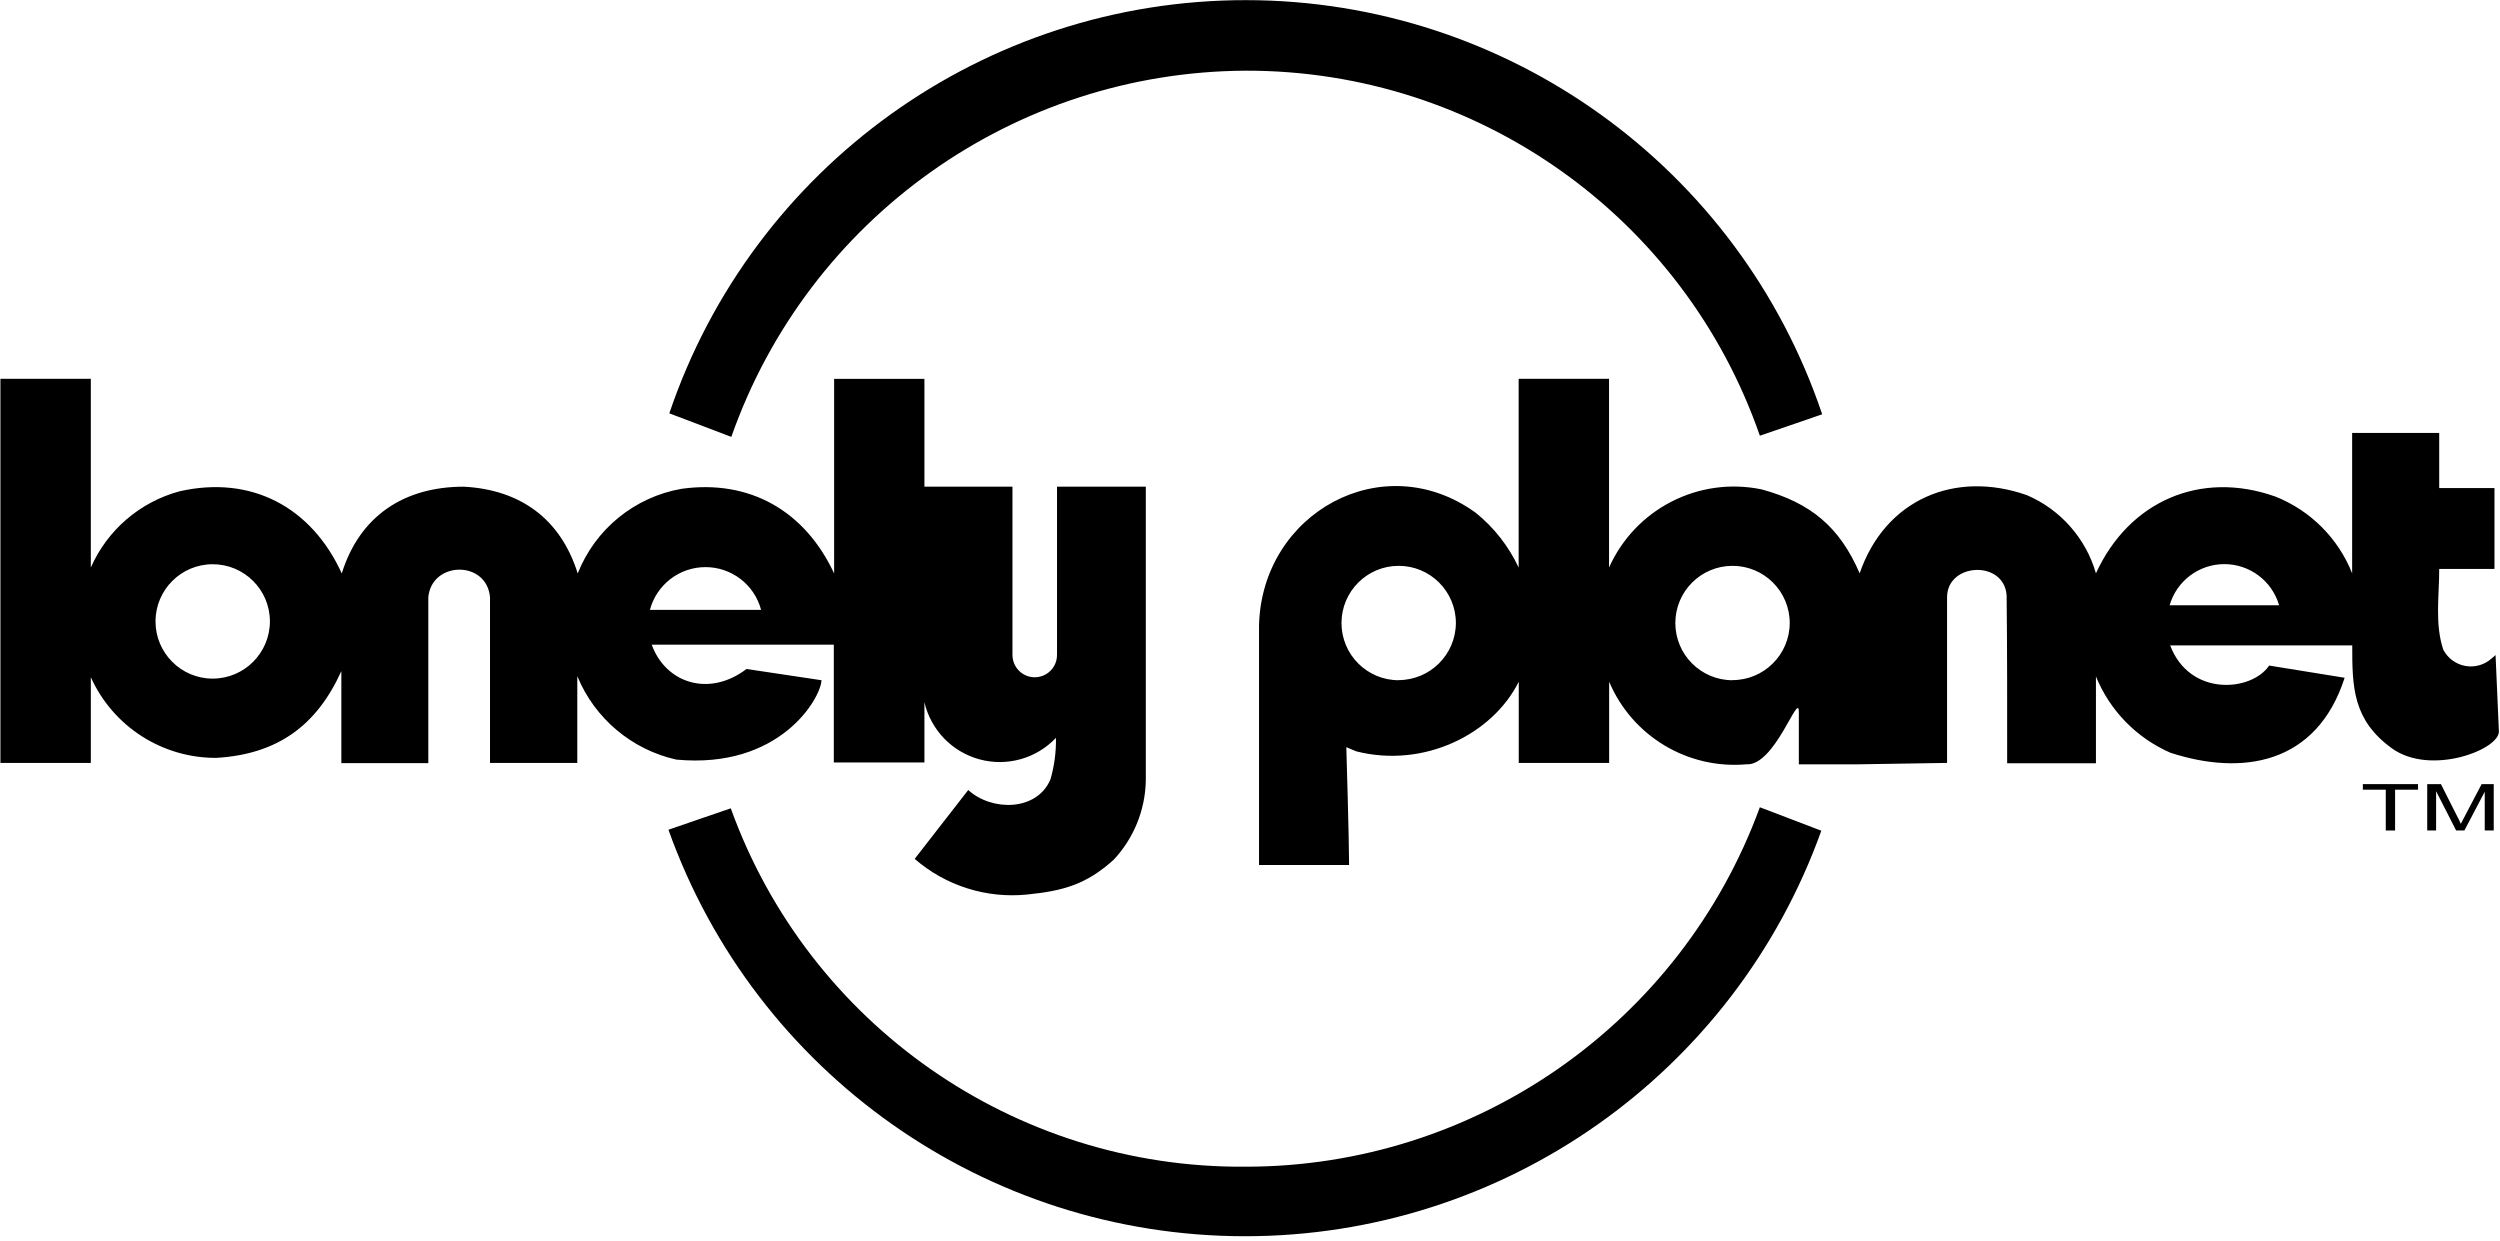
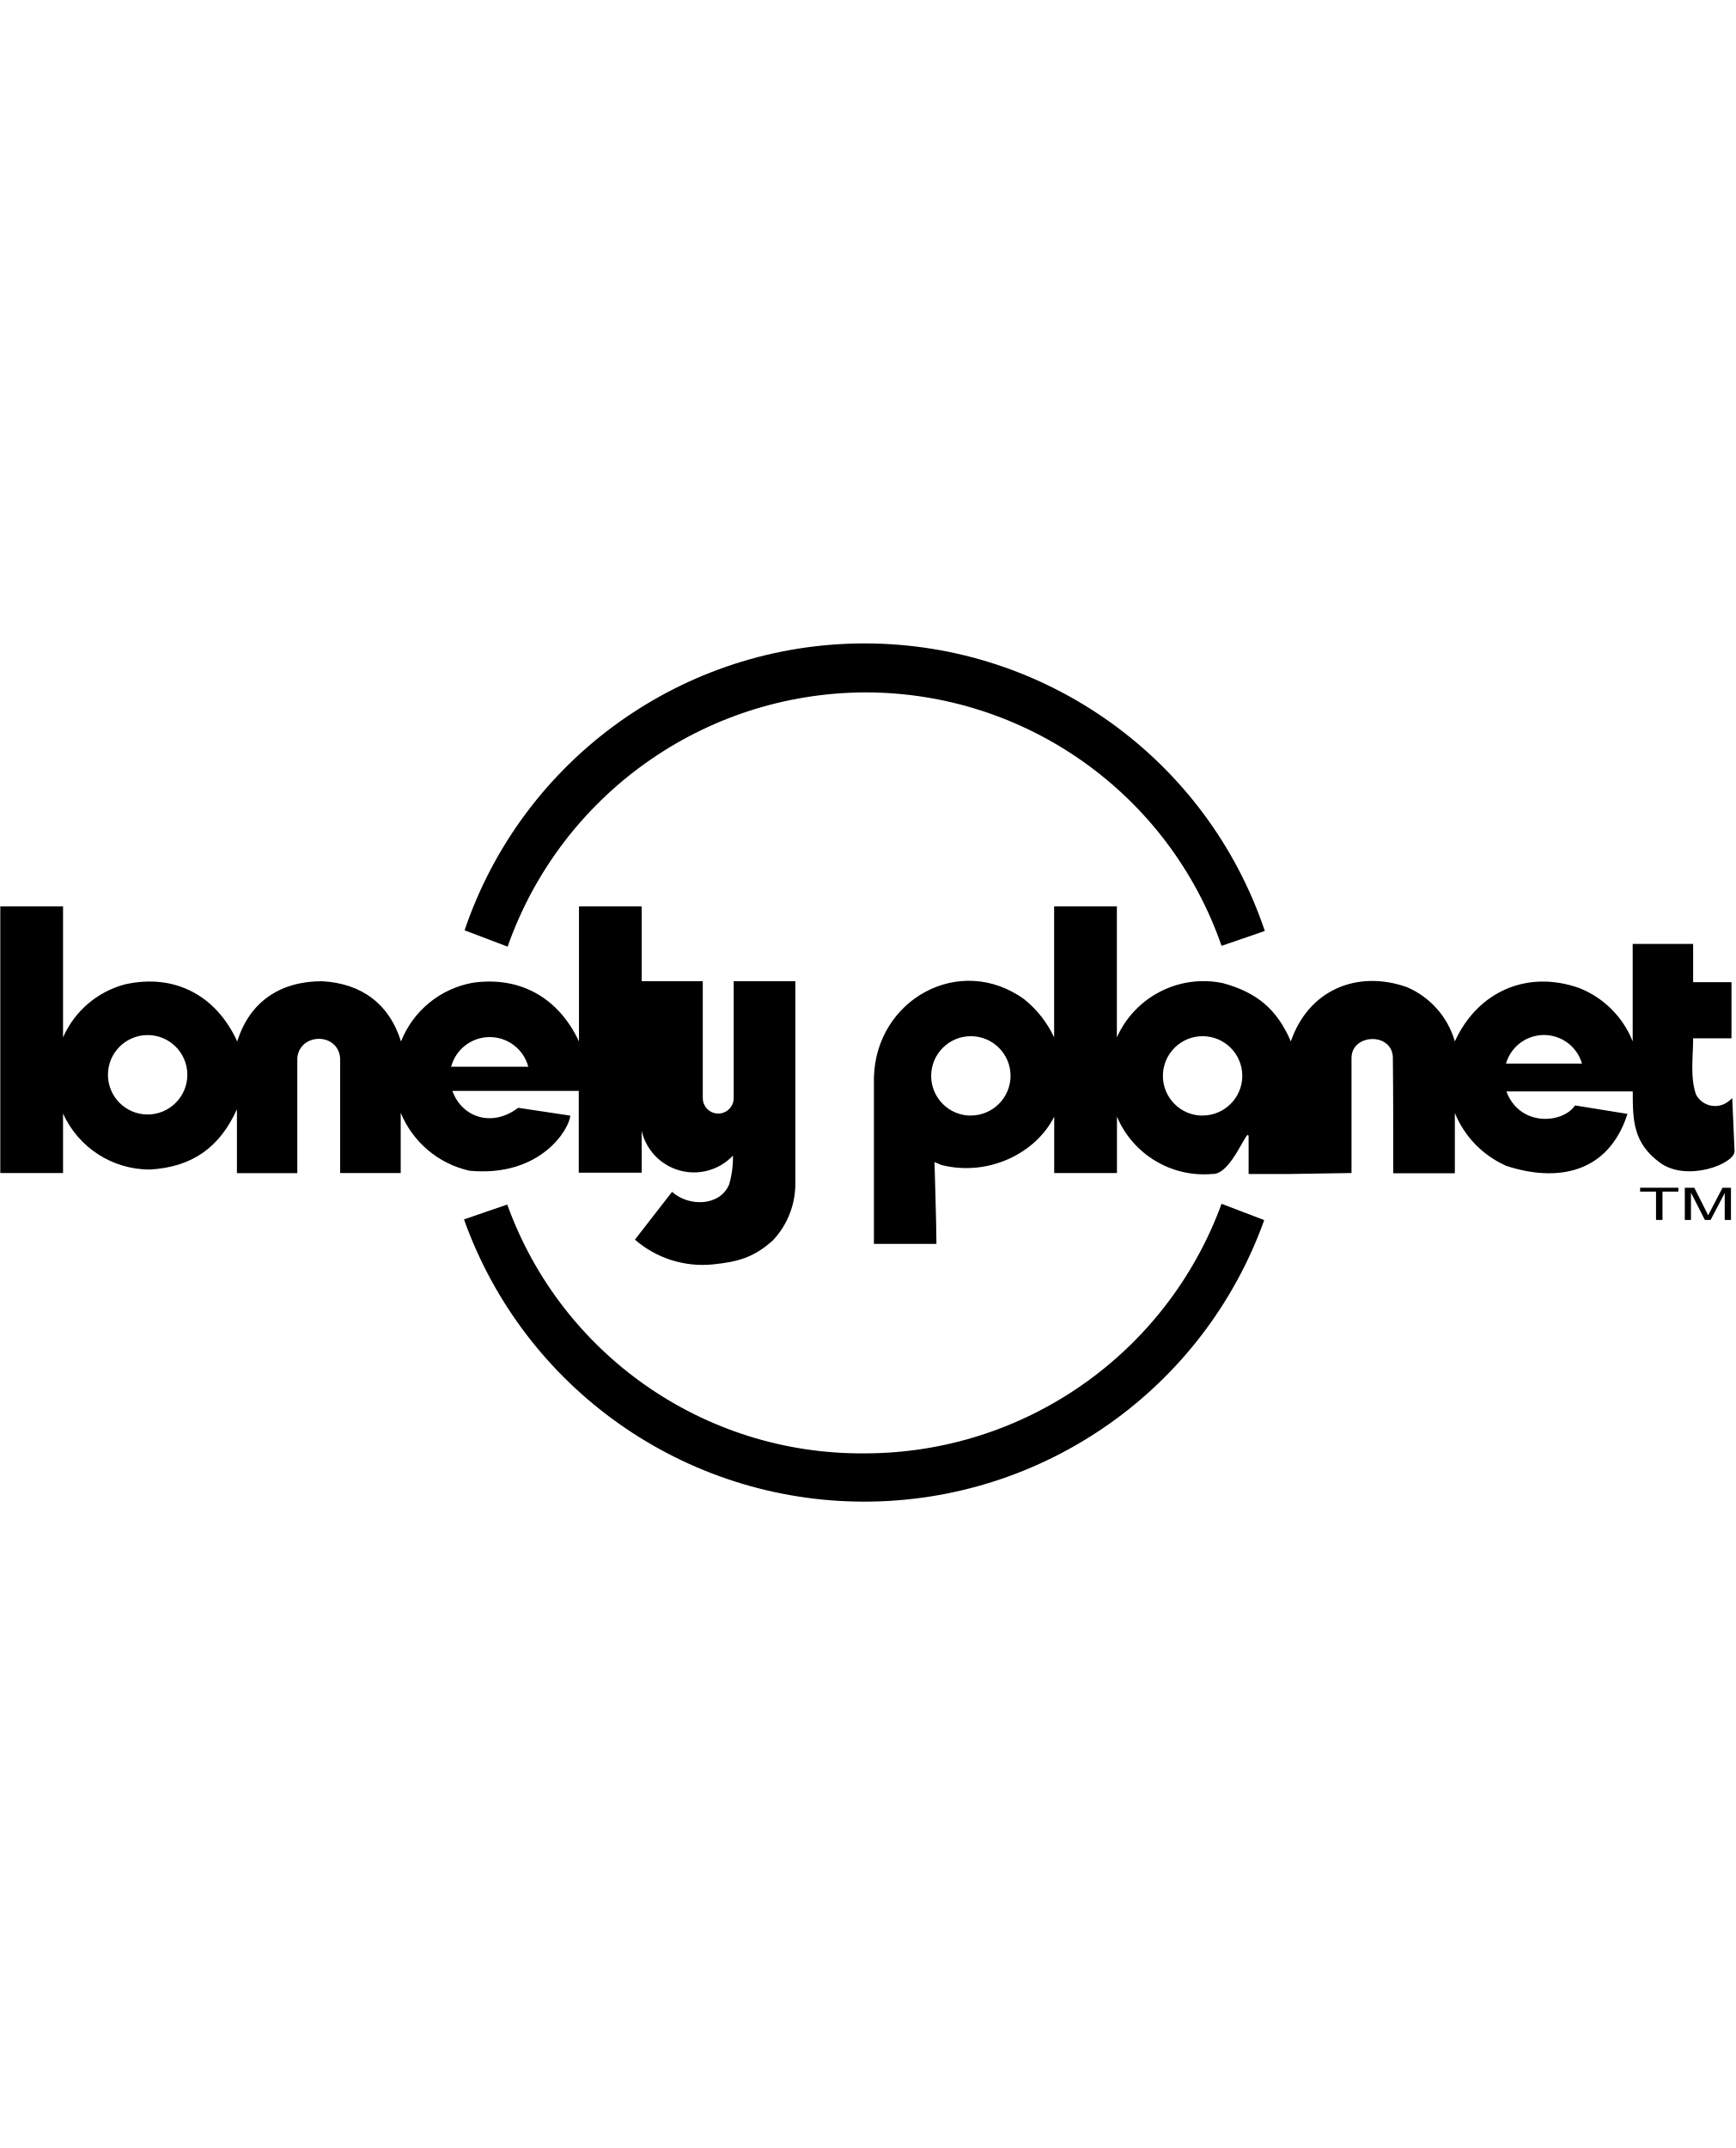
- <svg xmlns="http://www.w3.org/2000/svg" width="399" height="198" viewBox="0 0 399 198">
+ <svg xmlns="http://www.w3.org/2000/svg" width="160" height="198" viewBox="0 0 399 198">
  <g>
    <path d="M198.82 11.282c36.978-.074 69.93 23.322 82.052 58.256l4.991-1.709 4.958-1.71C277.519 26.65 240.528.057 198.876.022c-41.652-.035-78.688 26.496-92.055 65.945l9.897 3.76C128.98 34.85 161.85 11.451 198.82 11.282z" />
    <path d="M131.111 108.564l-11.966-1.795c-6.034 4.581-12.94 2.205-15.128-3.88h29.06v18.803h14.461v-9.624a12.342 12.342 0 0 0 20.992 5.693 22.53 22.53 0 0 1-.872 6.615c-2.154 5.128-9.384 5.128-13.128 1.71l-8.547 10.99a23.726 23.726 0 0 0 17.914 5.693c5.778-.581 9.453-1.59 13.847-5.555a19.026 19.026 0 0 0 5.128-12.65V77.675H168.7v26.804a3.556 3.556 0 1 1-7.111 0V77.675h-14.052V60.462h-14.41v31.06c-4.632-9.932-13.402-15.043-24.376-13.505a21.88 21.88 0 0 0-16.547 13.504c-2.735-8.735-9.18-13.367-18.17-13.846-9.54 0-16.633 4.667-19.488 13.846-4.82-10.58-14.427-15.709-25.88-13.11a21.607 21.607 0 0 0-14.171 12.17v-30.12H.068v61.3h14.428v-13.676a21.863 21.863 0 0 0 20.034 12.872c9.744-.58 16-5.128 19.949-13.846v14.684h13.88V95.316c.53-5.778 9.316-5.948 9.846 0v26.445h13.932v-13.846a22.376 22.376 0 0 0 15.795 13.316c16.53 1.572 23.077-9.795 23.18-12.667zm-97.162-.256a9.128 9.128 0 1 1 9.128-9.146 9.145 9.145 0 0 1-9.128 9.146zm87.521-10.975h-17.744a9.18 9.18 0 0 1 17.744 0zm271.898 32.958c-.291.53-.48.923-.616 1.196a14 14 0 0 0-.53-1.094l-2.65-5.248h-2.187v7.402h1.418v-6.273l3.197 6.273h1.316l3.248-6.188v6.188H398v-7.402h-1.932l-2.7 5.146z" />
    <path d="M198.684 186.205c-36.712.263-69.597-22.66-82.052-57.196l-4.991 1.709-4.957 1.71c13.87 38.874 50.67 64.84 91.946 64.875 41.274.034 78.119-25.87 92.054-64.722l-9.812-3.743c-12.617 34.495-45.458 57.418-82.188 57.367z" />
    <path d="M377.111 126.034L380.769 126.034 380.769 132.547 382.256 132.547 382.256 126.034 385.915 126.034 385.915 125.145 377.111 125.145z" />
    <path d="M381.726 119.419c6.189 4.496 17.283.188 17.095-2.735l-.53-12.137-.65.564a4.957 4.957 0 0 1-7.692-1.419c-1.368-4.102-.65-8.547-.65-12.889h8.82V77.897h-8.82v-8.803h-13.897v22.41a21.88 21.88 0 0 0-12.257-12.256c-11.966-4.24-23.367.752-28.632 12.256a19.436 19.436 0 0 0-11.026-12.478c-11.555-4.052-22.666.752-26.684 12.478-3.18-7.367-7.76-11.248-15.658-13.401a21.83 21.83 0 0 0-24.342 12.478v-30.12h-14.427v30.12a24.65 24.65 0 0 0-6.838-8.735c-14.786-10.718-34.188 0-34.598 18v38.205h14.376c0-3.846-.444-18.803-.444-18.803l1.59.667c10.769 2.735 21.743-2.701 25.931-11.112v12.958h14.428v-12.958a21.726 21.726 0 0 0 21.914 13.18c4.547.29 8.342-11.727 8.359-8.393v8.393h9.641l14.017-.222V95.316c0-5.504 9.043-5.983 9.504-.342.103 8.667.086 18.342.086 26.838h14.17v-13.846a22.598 22.598 0 0 0 11.881 12.17c11.436 3.727 23.35 1.898 27.812-11.965l-12.051-1.949c-2.77 4.154-12.667 5.043-15.795-3.213h29.06c-.017 6.717.12 11.914 6.307 16.41zm-158.495-10.855a9.128 9.128 0 1 1 9.128-9.128 9.162 9.162 0 0 1-9.145 9.111l.017.017zm53.282 0a9.128 9.128 0 1 1 9.128-9.128 9.145 9.145 0 0 1-9.162 9.111l.034.017zm69.76-11.966a9.094 9.094 0 0 1 17.47 0H346.24h.035z" />
  </g>
</svg>
